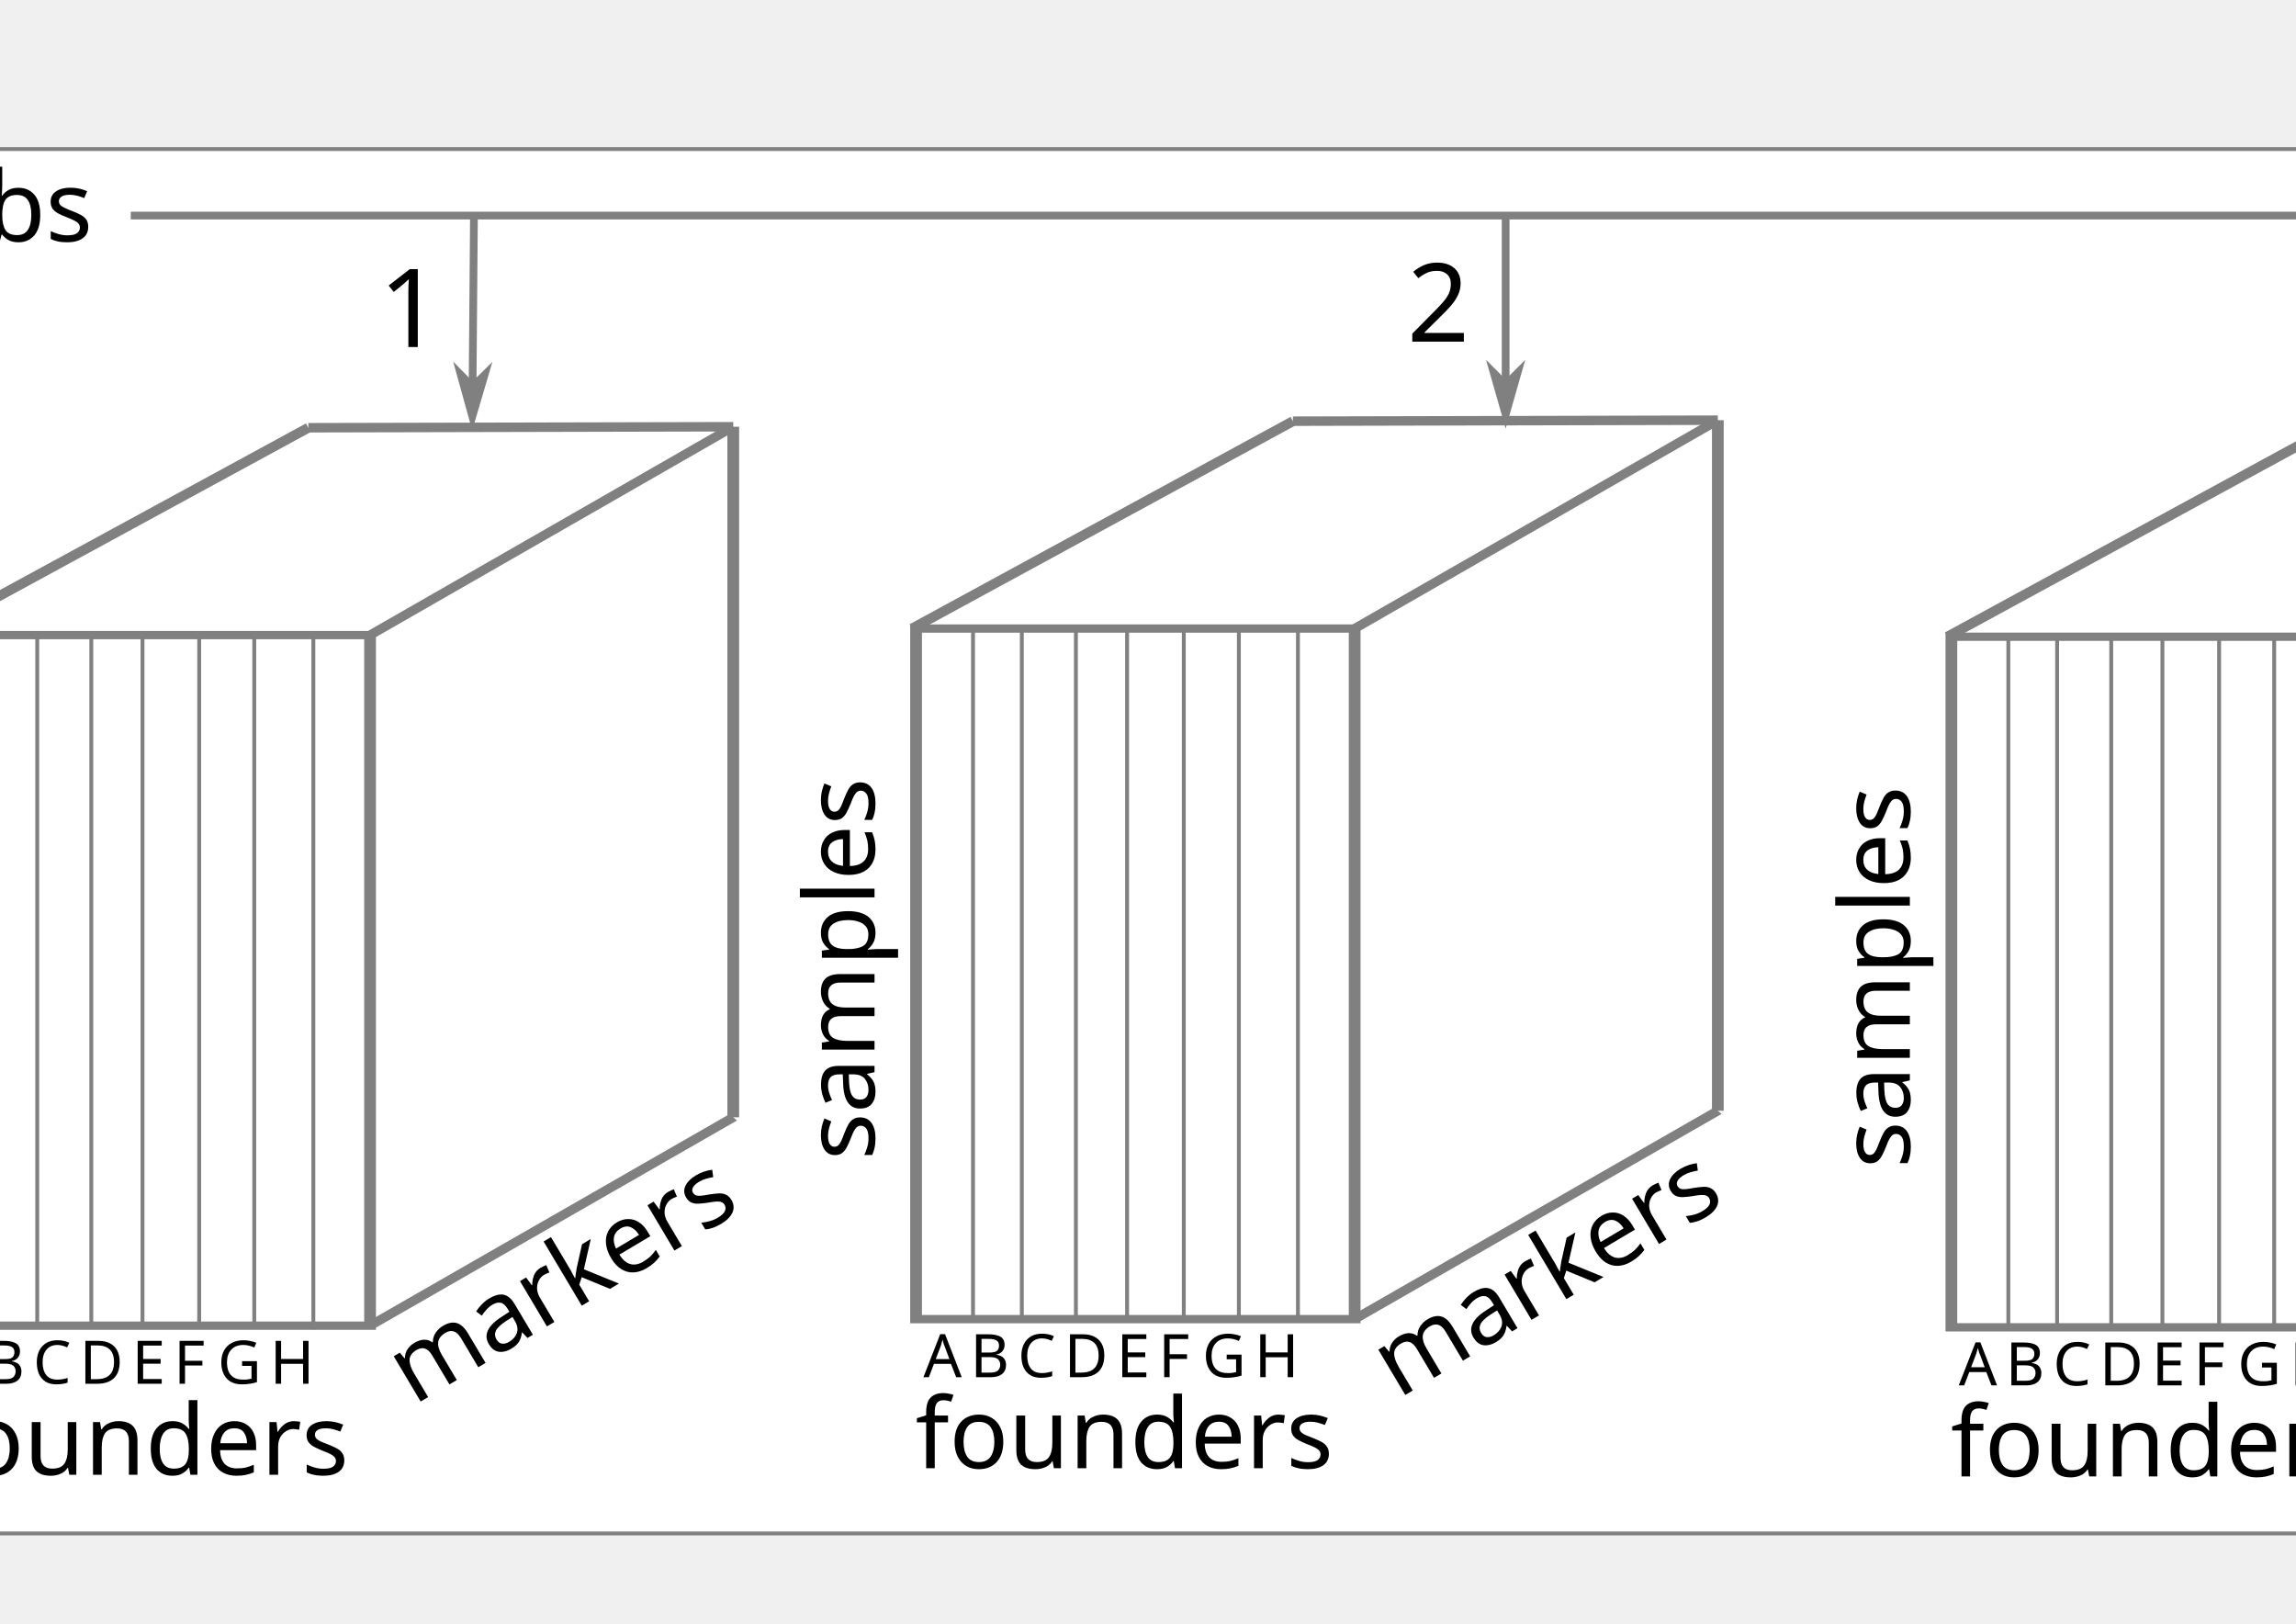
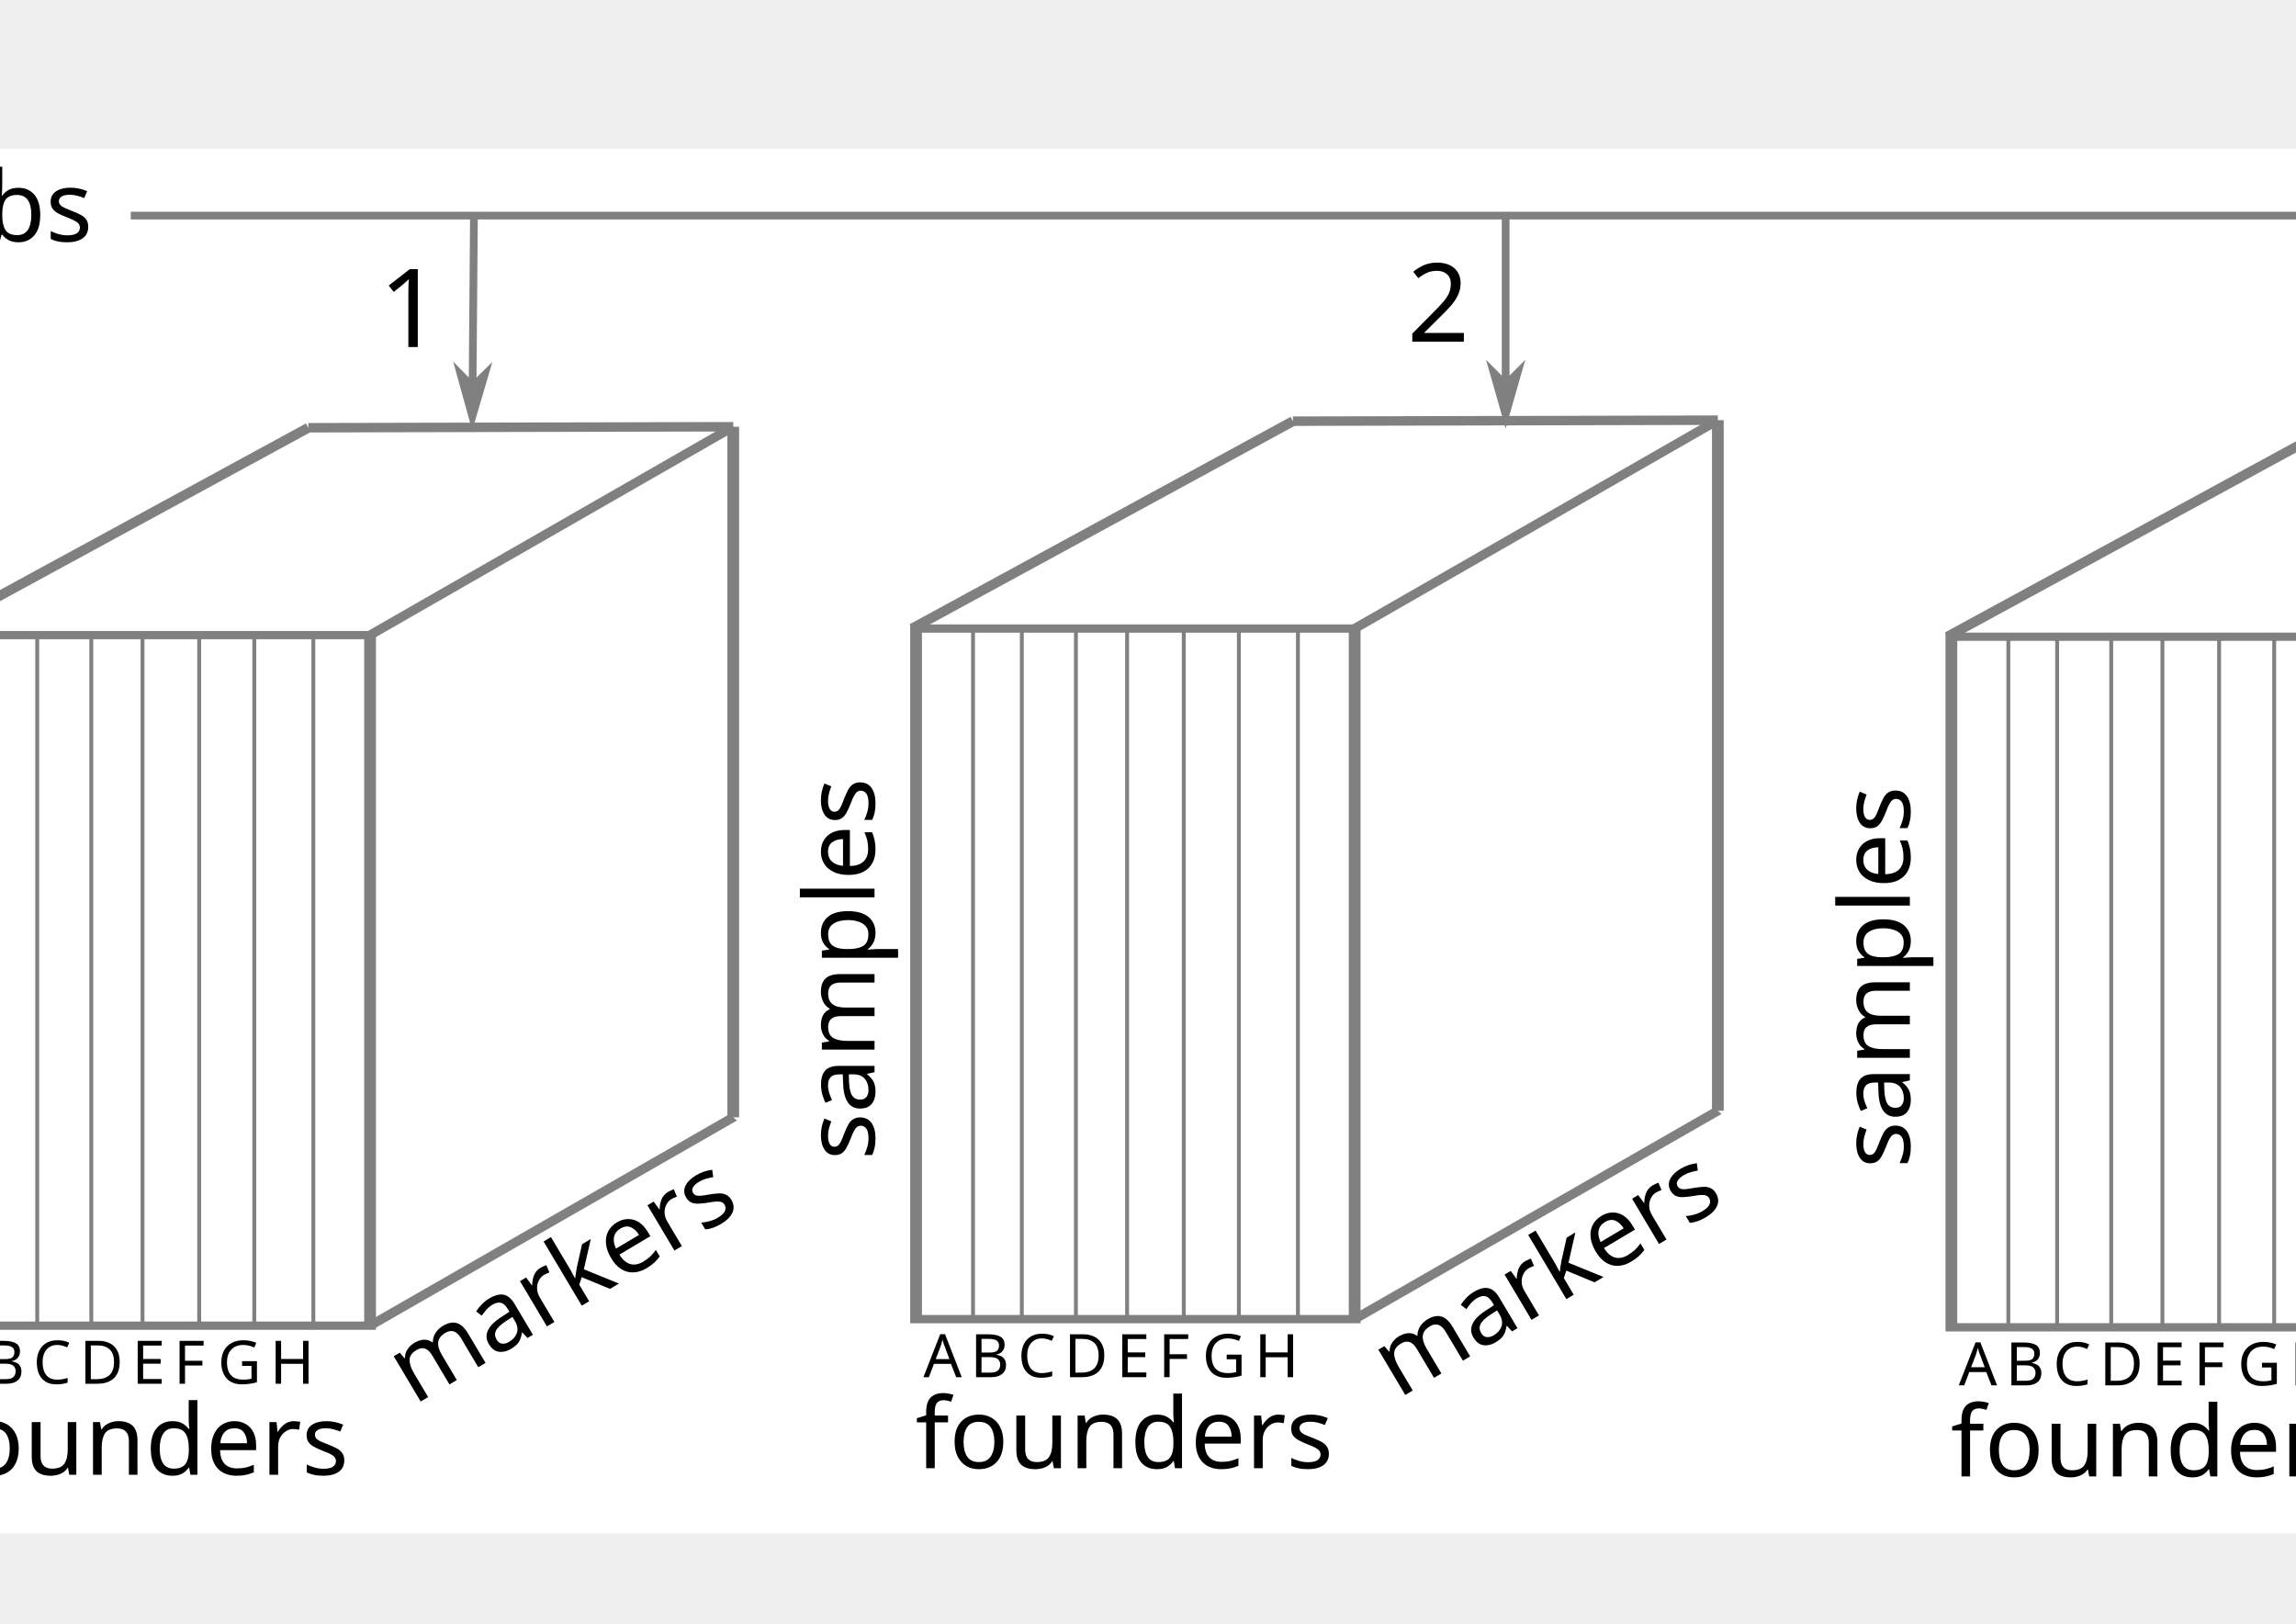
<svg xmlns="http://www.w3.org/2000/svg" width="297mm" height="210mm" viewBox="0 0 297 210" version="1.1" id="svg5">
  <defs id="defs2">
    <marker style="overflow:visible;" id="Arrow1Mend" refX="0.0" refY="0.0" orient="auto">
      <path transform="scale(0.4) rotate(180) translate(10,0)" style="fill-rule:evenodd;fill:context-stroke;stroke:context-stroke;stroke-width:1.0pt;" d="M 0.0,0.0 L 5.0,-5.0 L -12.5,0.0 L 5.0,5.0 L 0.0,0.0 z " id="path72971" />
    </marker>
    <rect x="43.714" y="185.005" width="276.337" height="82.745" id="rect2567" />
    <marker style="overflow:visible" id="Arrow1Mend-4" refX="0" refY="0" orient="auto">
      <path transform="matrix(-0.4,0,0,-0.4,-4,0)" style="fill:context-stroke;fill-rule:evenodd;stroke:context-stroke;stroke-width:1pt" d="M 0,0 5,-5 -12.5,0 5,5 Z" id="path72971-7" />
    </marker>
    <marker style="overflow:visible" id="Arrow1Mend-4-7" refX="0" refY="0" orient="auto">
      <path transform="matrix(-0.4,0,0,-0.4,-4,0)" style="fill:context-stroke;fill-rule:evenodd;stroke:context-stroke;stroke-width:1pt" d="M 0,0 5,-5 -12.5,0 5,5 Z" id="path72971-7-3" />
    </marker>
  </defs>
  <g id="layer1">
-     <rect style="fill:#ffffff;fill-opacity:1;fill-rule:nonzero;stroke:#808080;stroke-width:0.5;stroke-miterlimit:4;stroke-dasharray:none;stroke-dashoffset:0;stroke-opacity:1" id="rect81957" width="426.739" height="179.049" x="-33.882" y="19.278" />
+     <rect style="fill:#ffffff;fill-opacity:1;fill-rule:nonzero;stroke:none;stroke-width:0.5;stroke-miterlimit:4;stroke-dasharray:none;stroke-dashoffset:0;stroke-opacity:1" id="rect81957" width="426.739" height="179.049" x="-33.882" y="19.278" />
    <path style="fill:none;stroke:#808080;stroke-width:1;stroke-linecap:butt;stroke-linejoin:miter;stroke-miterlimit:4;stroke-dasharray:none;stroke-opacity:1" d="m 16.914,27.882 340.188,0" id="path42" />
    <path style="fill:none;stroke:#808080;stroke-width:1;stroke-linecap:butt;stroke-linejoin:miter;stroke-miterlimit:4;stroke-dasharray:4, 4;stroke-dashoffset:0;stroke-opacity:1" d="m 360.277,27.882 29.328,0" id="path42-69" />
    <path style="fill:none;stroke:#808080;stroke-width:1;stroke-linecap:butt;stroke-linejoin:miter;stroke-miterlimit:4;stroke-dasharray:none;stroke-opacity:1;marker-end:url(#Arrow1Mend)" d="M 61.308,27.882 61.101,53.7" id="path42-6" />
    <path style="fill:none;stroke:#808080;stroke-width:1;stroke-linecap:butt;stroke-linejoin:miter;stroke-miterlimit:4;stroke-dasharray:none;stroke-opacity:1;marker-end:url(#Arrow1Mend-4)" d="m 194.764,27.84 0,25.611" id="path42-6-2" />
    <path style="fill:none;stroke:#808080;stroke-width:1;stroke-linecap:butt;stroke-linejoin:miter;stroke-miterlimit:4;stroke-dasharray:none;stroke-opacity:1;marker-end:url(#Arrow1Mend-4-7)" d="M 328.394,28.136 V 53.747" id="path42-6-2-6" />
    <text xml:space="preserve" transform="matrix(0.2645833,0,0,0.2645833,-33.95847,-29.32823)" id="text2565" style="font-size:48px;line-height:1.25;font-family:sans-serif;white-space:pre;shape-inside:url(#rect2567)">
-       <tspan x="43.715" y="228.798" id="tspan82278">probs</tspan>
+       <tspan x="43.715" y="228.798" id="tspan82519">probs</tspan>
    </text>
    <g id="g16109" transform="matrix(1.520693,0,0,1.071371,-78.97487,5.758755)" style="stroke-width:1;stroke-miterlimit:4;stroke-dasharray:none" />
    <g id="g72720" transform="translate(-2.645833)">
      <g id="g24426" transform="translate(-33.45897,15.49026)">
        <rect style="fill:#ffffff;fill-opacity:1;fill-rule:nonzero;stroke:#808080;stroke-width:1;stroke-miterlimit:4;stroke-dasharray:none;stroke-opacity:1" id="rect10058" width="37.308" height="83.365" x="69.847" y="56.835" transform="matrix(1.520693,0,0,1.071371,-78.97487,5.758755)" />
        <path style="fill:none;stroke:#808080;stroke-width:1.276;stroke-linecap:butt;stroke-linejoin:miter;stroke-miterlimit:4;stroke-dasharray:none;stroke-opacity:1" d="M 26.712,66.651 75.989,39.831" id="path13528" />
        <path style="fill:none;stroke:#808080;stroke-width:1;stroke-linecap:butt;stroke-linejoin:miter;stroke-miterlimit:4;stroke-dasharray:none;stroke-opacity:1" d="M 107.155,56.835 138.048,31.682" id="path13530" transform="matrix(1.520693,0,0,1.071371,-78.97487,5.758755)" />
        <path style="fill:none;stroke:#808080;stroke-width:1;stroke-linecap:butt;stroke-linejoin:miter;stroke-miterlimit:4;stroke-dasharray:none;stroke-opacity:1" d="m 107.155,140.201 30.893,-25.154" id="path13532" transform="matrix(1.520693,0,0,1.071371,-78.97487,5.758755)" />
        <path style="fill:#808080;fill-opacity:1;stroke:#808080;stroke-width:1.223;stroke-linecap:butt;stroke-linejoin:miter;stroke-miterlimit:4;stroke-dasharray:none;stroke-opacity:1" d="M 75.989,39.831 130.952,39.701" id="path15839" />
        <path style="fill:#808080;fill-opacity:1;stroke:#808080;stroke-width:1;stroke-linecap:butt;stroke-linejoin:miter;stroke-miterlimit:4;stroke-dasharray:none;stroke-opacity:1" d="M 138.048,115.047 V 31.682" id="path15841" transform="matrix(1.520693,0,0,1.071371,-78.97487,5.758755)" />
        <text xml:space="preserve" style="font-size:12.7px;line-height:1.25;font-family:sans-serif;stroke-width:0.265" x="-135.391" y="21.868" id="text18007" transform="rotate(-90)">
          <tspan id="tspan18005" style="stroke-width:0.265" x="-135.391" y="21.868">samples</tspan>
        </text>
        <text xml:space="preserve" style="font-size:12.7px;line-height:1.25;font-family:sans-serif;stroke-width:0.265" x="27.156" y="175.247" id="text19817">
          <tspan id="tspan19815" style="stroke-width:0.265" x="27.156" y="175.247">founders</tspan>
        </text>
        <text xml:space="preserve" style="font-size:12.7px;line-height:1.25;font-family:sans-serif;stroke-width:0.265" x="-8.033" y="188.748" id="text22167" transform="rotate(-30.74691)">
          <tspan id="tspan22165" style="stroke-width:0.265" x="-8.033" y="188.748">markers</tspan>
        </text>
      </g>
      <path style="fill:none;stroke:#808080;stroke-width:0.5;stroke-linecap:butt;stroke-linejoin:miter;stroke-miterlimit:4;stroke-dasharray:none;stroke-opacity:1" d="m 21.08,82.098 v 89.43" id="path31171" />
      <path style="fill:none;stroke:#808080;stroke-width:0.5;stroke-linecap:butt;stroke-linejoin:miter;stroke-miterlimit:4;stroke-dasharray:none;stroke-opacity:1" d="M 7.461,82.408 V 171.839" id="path31171-8" />
      <path style="fill:none;stroke:#808080;stroke-width:0.5;stroke-linecap:butt;stroke-linejoin:miter;stroke-miterlimit:4;stroke-dasharray:none;stroke-opacity:1" d="M 35.537,82.383 V 171.813" id="path31171-0" />
      <path style="fill:none;stroke:#808080;stroke-width:0.5;stroke-linecap:butt;stroke-linejoin:miter;stroke-miterlimit:4;stroke-dasharray:none;stroke-opacity:1" d="M 43.179,82.499 V 171.929" id="path31171-7" />
      <path style="fill:none;stroke:#808080;stroke-width:0.5;stroke-linecap:butt;stroke-linejoin:miter;stroke-miterlimit:4;stroke-dasharray:none;stroke-opacity:1" d="M 28.412,82.395 V 171.826" id="path31171-2" />
      <path style="fill:none;stroke:#808080;stroke-width:0.5;stroke-linecap:butt;stroke-linejoin:miter;stroke-miterlimit:4;stroke-dasharray:none;stroke-opacity:1" d="M 1.149,82.176 V 171.606" id="path31171-28" />
      <path style="fill:none;stroke:#808080;stroke-width:0.5;stroke-linecap:butt;stroke-linejoin:miter;stroke-miterlimit:4;stroke-dasharray:none;stroke-opacity:1" d="M 14.458,82.383 V 171.813" id="path31171-9" />
      <text xml:space="preserve" style="font-size:7.761px;line-height:1.25;font-family:sans-serif;white-space:pre;inline-size:56.123;stroke-width:0.265" x="-5.267" y="178.964" id="text34095">
-         <tspan x="-5.267" y="178.964" id="tspan82294">A<tspan style="font-size:4.233px" id="tspan82280"> </tspan>B<tspan style="font-size:4.233px" id="tspan82282"> </tspan>C<tspan style="font-size:4.233px" id="tspan82284"> </tspan>D<tspan style="font-size:4.233px" id="tspan82286"> </tspan>E<tspan style="font-size:4.233px" id="tspan82288"> </tspan>F<tspan style="font-size:6.35px" id="tspan82290"> </tspan>G<tspan style="font-size:4.233px" id="tspan82292"> </tspan>H</tspan>
+         <tspan x="-5.267" y="178.964" id="tspan82535">A<tspan style="font-size:4.233px" id="tspan82521"> </tspan>B<tspan style="font-size:4.233px" id="tspan82523"> </tspan>C<tspan style="font-size:4.233px" id="tspan82525"> </tspan>D<tspan style="font-size:4.233px" id="tspan82527"> </tspan>E<tspan style="font-size:4.233px" id="tspan82529"> </tspan>F<tspan style="font-size:6.35px" id="tspan82531"> </tspan>G<tspan style="font-size:4.233px" id="tspan82533"> </tspan>H</tspan>
      </text>
    </g>
    <g id="g72720-3" transform="translate(258.6409,0.2115731)">
      <g id="g24426-1" transform="translate(-33.45897,15.49026)">
        <rect style="fill:#ffffff;fill-opacity:1;fill-rule:nonzero;stroke:#808080;stroke-width:1;stroke-miterlimit:4;stroke-dasharray:none;stroke-opacity:1" id="rect10058-0" width="37.308" height="83.365" x="69.847" y="56.835" transform="matrix(1.520693,0,0,1.071371,-78.97487,5.758755)" />
        <path style="fill:none;stroke:#808080;stroke-width:1.276;stroke-linecap:butt;stroke-linejoin:miter;stroke-miterlimit:4;stroke-dasharray:none;stroke-opacity:1" d="M 26.712,66.651 75.989,39.831" id="path13528-3" />
        <path style="fill:none;stroke:#808080;stroke-width:1;stroke-linecap:butt;stroke-linejoin:miter;stroke-miterlimit:4;stroke-dasharray:none;stroke-opacity:1" d="M 107.155,56.835 138.048,31.682" id="path13530-6" transform="matrix(1.520693,0,0,1.071371,-78.97487,5.758755)" />
        <path style="fill:none;stroke:#808080;stroke-width:1;stroke-linecap:butt;stroke-linejoin:miter;stroke-miterlimit:4;stroke-dasharray:none;stroke-opacity:1" d="m 107.155,140.201 30.893,-25.154" id="path13532-7" transform="matrix(1.520693,0,0,1.071371,-78.97487,5.758755)" />
        <path style="fill:#808080;fill-opacity:1;stroke:#808080;stroke-width:1.223;stroke-linecap:butt;stroke-linejoin:miter;stroke-miterlimit:4;stroke-dasharray:none;stroke-opacity:1" d="M 75.989,39.831 130.952,39.701" id="path15839-4" />
        <path style="fill:#808080;fill-opacity:1;stroke:#808080;stroke-width:1;stroke-linecap:butt;stroke-linejoin:miter;stroke-miterlimit:4;stroke-dasharray:none;stroke-opacity:1" d="M 138.048,115.047 V 31.682" id="path15841-1" transform="matrix(1.520693,0,0,1.071371,-78.97487,5.758755)" />
        <text xml:space="preserve" style="font-size:12.7px;line-height:1.25;font-family:sans-serif;stroke-width:0.265" x="-135.391" y="21.868" id="text18007-4" transform="rotate(-90)">
          <tspan id="tspan18005-8" style="stroke-width:0.265" x="-135.391" y="21.868">samples</tspan>
        </text>
        <text xml:space="preserve" style="font-size:12.7px;line-height:1.25;font-family:sans-serif;stroke-width:0.265" x="27.156" y="175.247" id="text19817-1">
          <tspan id="tspan19815-5" style="stroke-width:0.265" x="27.156" y="175.247">founders</tspan>
        </text>
        <text xml:space="preserve" style="font-size:12.7px;line-height:1.25;font-family:sans-serif;stroke-width:0.265" x="-8.033" y="188.748" id="text22167-1" transform="rotate(-30.74691)">
          <tspan id="tspan22165-5" style="stroke-width:0.265" x="-8.033" y="188.748">markers</tspan>
        </text>
      </g>
      <path style="fill:none;stroke:#808080;stroke-width:0.5;stroke-linecap:butt;stroke-linejoin:miter;stroke-miterlimit:4;stroke-dasharray:none;stroke-opacity:1" d="m 21.08,82.098 v 89.43" id="path31171-5" />
      <path style="fill:none;stroke:#808080;stroke-width:0.5;stroke-linecap:butt;stroke-linejoin:miter;stroke-miterlimit:4;stroke-dasharray:none;stroke-opacity:1" d="M 7.461,82.408 V 171.839" id="path31171-8-86" />
      <path style="fill:none;stroke:#808080;stroke-width:0.5;stroke-linecap:butt;stroke-linejoin:miter;stroke-miterlimit:4;stroke-dasharray:none;stroke-opacity:1" d="M 35.537,82.383 V 171.813" id="path31171-0-9" />
      <path style="fill:none;stroke:#808080;stroke-width:0.5;stroke-linecap:butt;stroke-linejoin:miter;stroke-miterlimit:4;stroke-dasharray:none;stroke-opacity:1" d="M 43.179,82.499 V 171.929" id="path31171-7-1" />
      <path style="fill:none;stroke:#808080;stroke-width:0.5;stroke-linecap:butt;stroke-linejoin:miter;stroke-miterlimit:4;stroke-dasharray:none;stroke-opacity:1" d="M 28.412,82.395 V 171.826" id="path31171-2-6" />
      <path style="fill:none;stroke:#808080;stroke-width:0.5;stroke-linecap:butt;stroke-linejoin:miter;stroke-miterlimit:4;stroke-dasharray:none;stroke-opacity:1" d="M 1.149,82.176 V 171.606" id="path31171-28-5" />
      <path style="fill:none;stroke:#808080;stroke-width:0.5;stroke-linecap:butt;stroke-linejoin:miter;stroke-miterlimit:4;stroke-dasharray:none;stroke-opacity:1" d="M 14.458,82.383 V 171.813" id="path31171-9-1" />
      <text xml:space="preserve" style="font-size:7.761px;line-height:1.25;font-family:sans-serif;white-space:pre;inline-size:56.123;stroke-width:0.265" x="-5.267" y="178.964" id="text34095-4">
-         <tspan x="-5.267" y="178.964" id="tspan82310">A<tspan style="font-size:4.233px" id="tspan82296"> </tspan>B<tspan style="font-size:4.233px" id="tspan82298"> </tspan>C<tspan style="font-size:4.233px" id="tspan82300"> </tspan>D<tspan style="font-size:4.233px" id="tspan82302"> </tspan>E<tspan style="font-size:4.233px" id="tspan82304"> </tspan>F<tspan style="font-size:6.35px" id="tspan82306"> </tspan>G<tspan style="font-size:4.233px" id="tspan82308"> </tspan>H</tspan>
+         <tspan x="-5.267" y="178.964" id="tspan82551">A<tspan style="font-size:4.233px" id="tspan82537"> </tspan>B<tspan style="font-size:4.233px" id="tspan82539"> </tspan>C<tspan style="font-size:4.233px" id="tspan82541"> </tspan>D<tspan style="font-size:4.233px" id="tspan82543"> </tspan>E<tspan style="font-size:4.233px" id="tspan82545"> </tspan>F<tspan style="font-size:6.35px" id="tspan82547"> </tspan>G<tspan style="font-size:4.233px" id="tspan82549"> </tspan>H</tspan>
      </text>
    </g>
    <g id="g24426-5" transform="translate(91.25826,14.64216)">
      <rect style="fill:#ffffff;fill-opacity:1;fill-rule:nonzero;stroke:#808080;stroke-width:1;stroke-miterlimit:4;stroke-dasharray:none;stroke-opacity:1" id="rect10058-2" width="37.308" height="83.365" x="69.847" y="56.835" transform="matrix(1.520693,0,0,1.071371,-78.97487,5.758755)" />
      <path style="fill:none;stroke:#808080;stroke-width:1.276;stroke-linecap:butt;stroke-linejoin:miter;stroke-miterlimit:4;stroke-dasharray:none;stroke-opacity:1" d="M 26.712,66.651 75.989,39.831" id="path13528-5" />
      <path style="fill:none;stroke:#808080;stroke-width:1;stroke-linecap:butt;stroke-linejoin:miter;stroke-miterlimit:4;stroke-dasharray:none;stroke-opacity:1" d="M 107.155,56.835 138.048,31.682" id="path13530-9" transform="matrix(1.520693,0,0,1.071371,-78.97487,5.758755)" />
      <path style="fill:none;stroke:#808080;stroke-width:1;stroke-linecap:butt;stroke-linejoin:miter;stroke-miterlimit:4;stroke-dasharray:none;stroke-opacity:1" d="m 107.155,140.201 30.893,-25.154" id="path13532-0" transform="matrix(1.520693,0,0,1.071371,-78.97487,5.758755)" />
      <path style="fill:#808080;fill-opacity:1;stroke:#808080;stroke-width:1.223;stroke-linecap:butt;stroke-linejoin:miter;stroke-miterlimit:4;stroke-dasharray:none;stroke-opacity:1" d="M 75.989,39.831 130.952,39.701" id="path15839-7" />
      <path style="fill:#808080;fill-opacity:1;stroke:#808080;stroke-width:1;stroke-linecap:butt;stroke-linejoin:miter;stroke-miterlimit:4;stroke-dasharray:none;stroke-opacity:1" d="M 138.048,115.047 V 31.682" id="path15841-6" transform="matrix(1.520693,0,0,1.071371,-78.97487,5.758755)" />
      <text xml:space="preserve" style="font-size:12.7px;line-height:1.25;font-family:sans-serif;stroke-width:0.265" x="-135.391" y="21.868" id="text18007-8" transform="rotate(-90)">
        <tspan id="tspan18005-4" style="stroke-width:0.265" x="-135.391" y="21.868">samples</tspan>
      </text>
      <text xml:space="preserve" style="font-size:12.7px;line-height:1.25;font-family:sans-serif;stroke-width:0.265" x="27.156" y="175.247" id="text19817-8">
        <tspan id="tspan19815-0" style="stroke-width:0.265" x="27.156" y="175.247">founders</tspan>
      </text>
      <text xml:space="preserve" style="font-size:12.7px;line-height:1.25;font-family:sans-serif;stroke-width:0.265" x="-8.033" y="188.748" id="text22167-6" transform="rotate(-30.74691)">
        <tspan id="tspan22165-6" style="stroke-width:0.265" x="-8.033" y="188.748">markers</tspan>
      </text>
    </g>
    <path style="fill:none;stroke:#808080;stroke-width:0.5;stroke-linecap:butt;stroke-linejoin:miter;stroke-miterlimit:4;stroke-dasharray:none;stroke-opacity:1" d="M 145.797,81.25 V 170.681" id="path31171-98" />
    <path style="fill:none;stroke:#808080;stroke-width:0.5;stroke-linecap:butt;stroke-linejoin:miter;stroke-miterlimit:4;stroke-dasharray:none;stroke-opacity:1" d="M 132.178,81.56 V 170.991" id="path31171-8-8" />
    <path style="fill:none;stroke:#808080;stroke-width:0.5;stroke-linecap:butt;stroke-linejoin:miter;stroke-miterlimit:4;stroke-dasharray:none;stroke-opacity:1" d="M 160.254,81.534 V 170.965" id="path31171-0-0" />
    <path style="fill:none;stroke:#808080;stroke-width:0.5;stroke-linecap:butt;stroke-linejoin:miter;stroke-miterlimit:4;stroke-dasharray:none;stroke-opacity:1" d="M 167.896,81.651 V 171.081" id="path31171-7-9" />
    <path style="fill:none;stroke:#808080;stroke-width:0.5;stroke-linecap:butt;stroke-linejoin:miter;stroke-miterlimit:4;stroke-dasharray:none;stroke-opacity:1" d="M 153.129,81.547 V 170.978" id="path31171-2-5" />
    <path style="fill:none;stroke:#808080;stroke-width:0.5;stroke-linecap:butt;stroke-linejoin:miter;stroke-miterlimit:4;stroke-dasharray:none;stroke-opacity:1" d="M 125.866,81.328 V 170.758" id="path31171-28-7" />
    <path style="fill:none;stroke:#808080;stroke-width:0.5;stroke-linecap:butt;stroke-linejoin:miter;stroke-miterlimit:4;stroke-dasharray:none;stroke-opacity:1" d="M 139.175,81.534 V 170.965" id="path31171-9-7" />
    <text xml:space="preserve" style="font-size:7.761px;line-height:1.25;font-family:sans-serif;white-space:pre;inline-size:56.123;stroke-width:0.265" x="-5.267" y="178.964" id="text34095-2" transform="translate(124.7172,-0.8481034)">
-       <tspan x="-5.267" y="178.964" id="tspan82326">A<tspan style="font-size:4.233px" id="tspan82312"> </tspan>B<tspan style="font-size:4.233px" id="tspan82314"> </tspan>C<tspan style="font-size:4.233px" id="tspan82316"> </tspan>D<tspan style="font-size:4.233px" id="tspan82318"> </tspan>E<tspan style="font-size:4.233px" id="tspan82320"> </tspan>F<tspan style="font-size:6.35px" id="tspan82322"> </tspan>G<tspan style="font-size:4.233px" id="tspan82324"> </tspan>H</tspan>
+       <tspan x="-5.267" y="178.964" id="tspan82567">A<tspan style="font-size:4.233px" id="tspan82553"> </tspan>B<tspan style="font-size:4.233px" id="tspan82555"> </tspan>C<tspan style="font-size:4.233px" id="tspan82557"> </tspan>D<tspan style="font-size:4.233px" id="tspan82559"> </tspan>E<tspan style="font-size:4.233px" id="tspan82561"> </tspan>F<tspan style="font-size:6.35px" id="tspan82563"> </tspan>G<tspan style="font-size:4.233px" id="tspan82565"> </tspan>H</tspan>
    </text>
    <text xml:space="preserve" style="font-size:14.111px;line-height:1.25;font-family:sans-serif;stroke-width:0.265" x="49.026" y="44.883" id="text76964">
      <tspan id="tspan76962" style="font-size:14.111px;stroke-width:0.265" x="49.026" y="44.883">1</tspan>
    </text>
    <text xml:space="preserve" style="font-size:14.111px;line-height:1.25;font-family:sans-serif;stroke-width:0.265" x="182.017" y="44.182" id="text76964-5">
      <tspan id="tspan76962-4" style="font-size:14.111px;stroke-width:0.265" x="182.017" y="44.182">2</tspan>
    </text>
    <text xml:space="preserve" style="font-size:14.111px;line-height:1.25;font-family:sans-serif;stroke-width:0.265" x="316.266" y="44.182" id="text76964-9">
      <tspan id="tspan76962-2" style="font-size:14.111px;stroke-width:0.265" x="316.266" y="44.182">3</tspan>
    </text>
  </g>
</svg>
